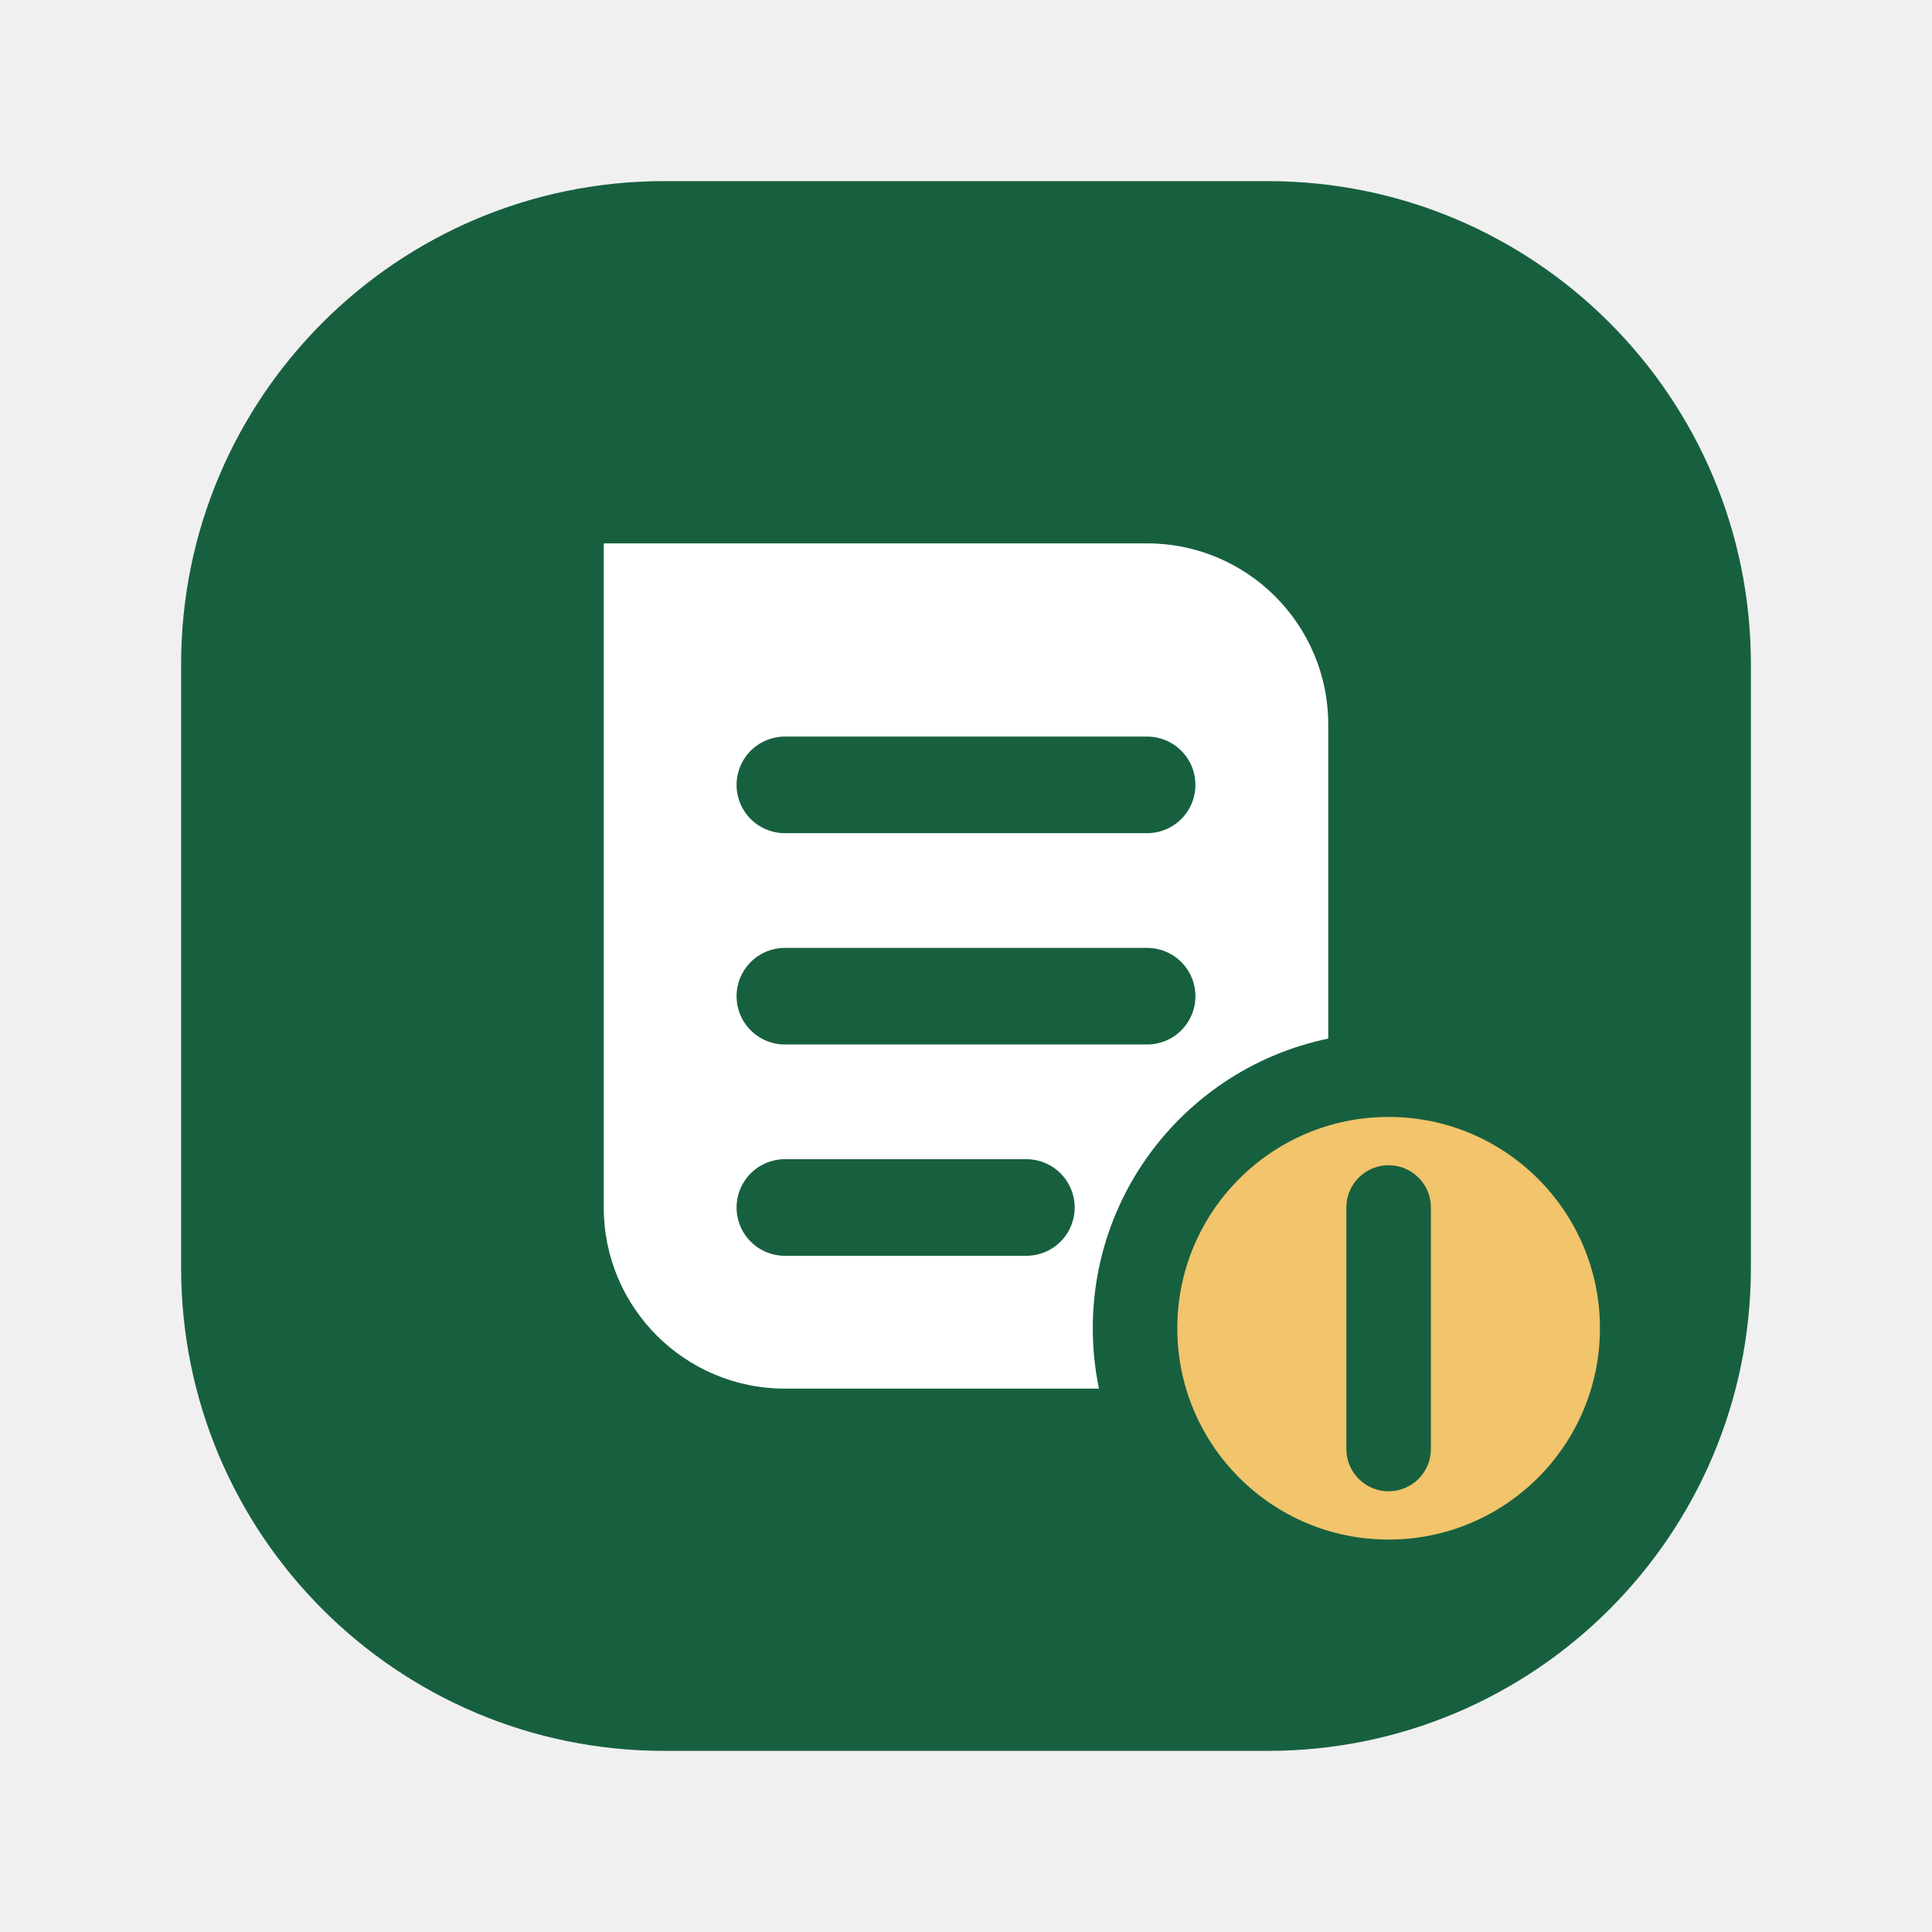
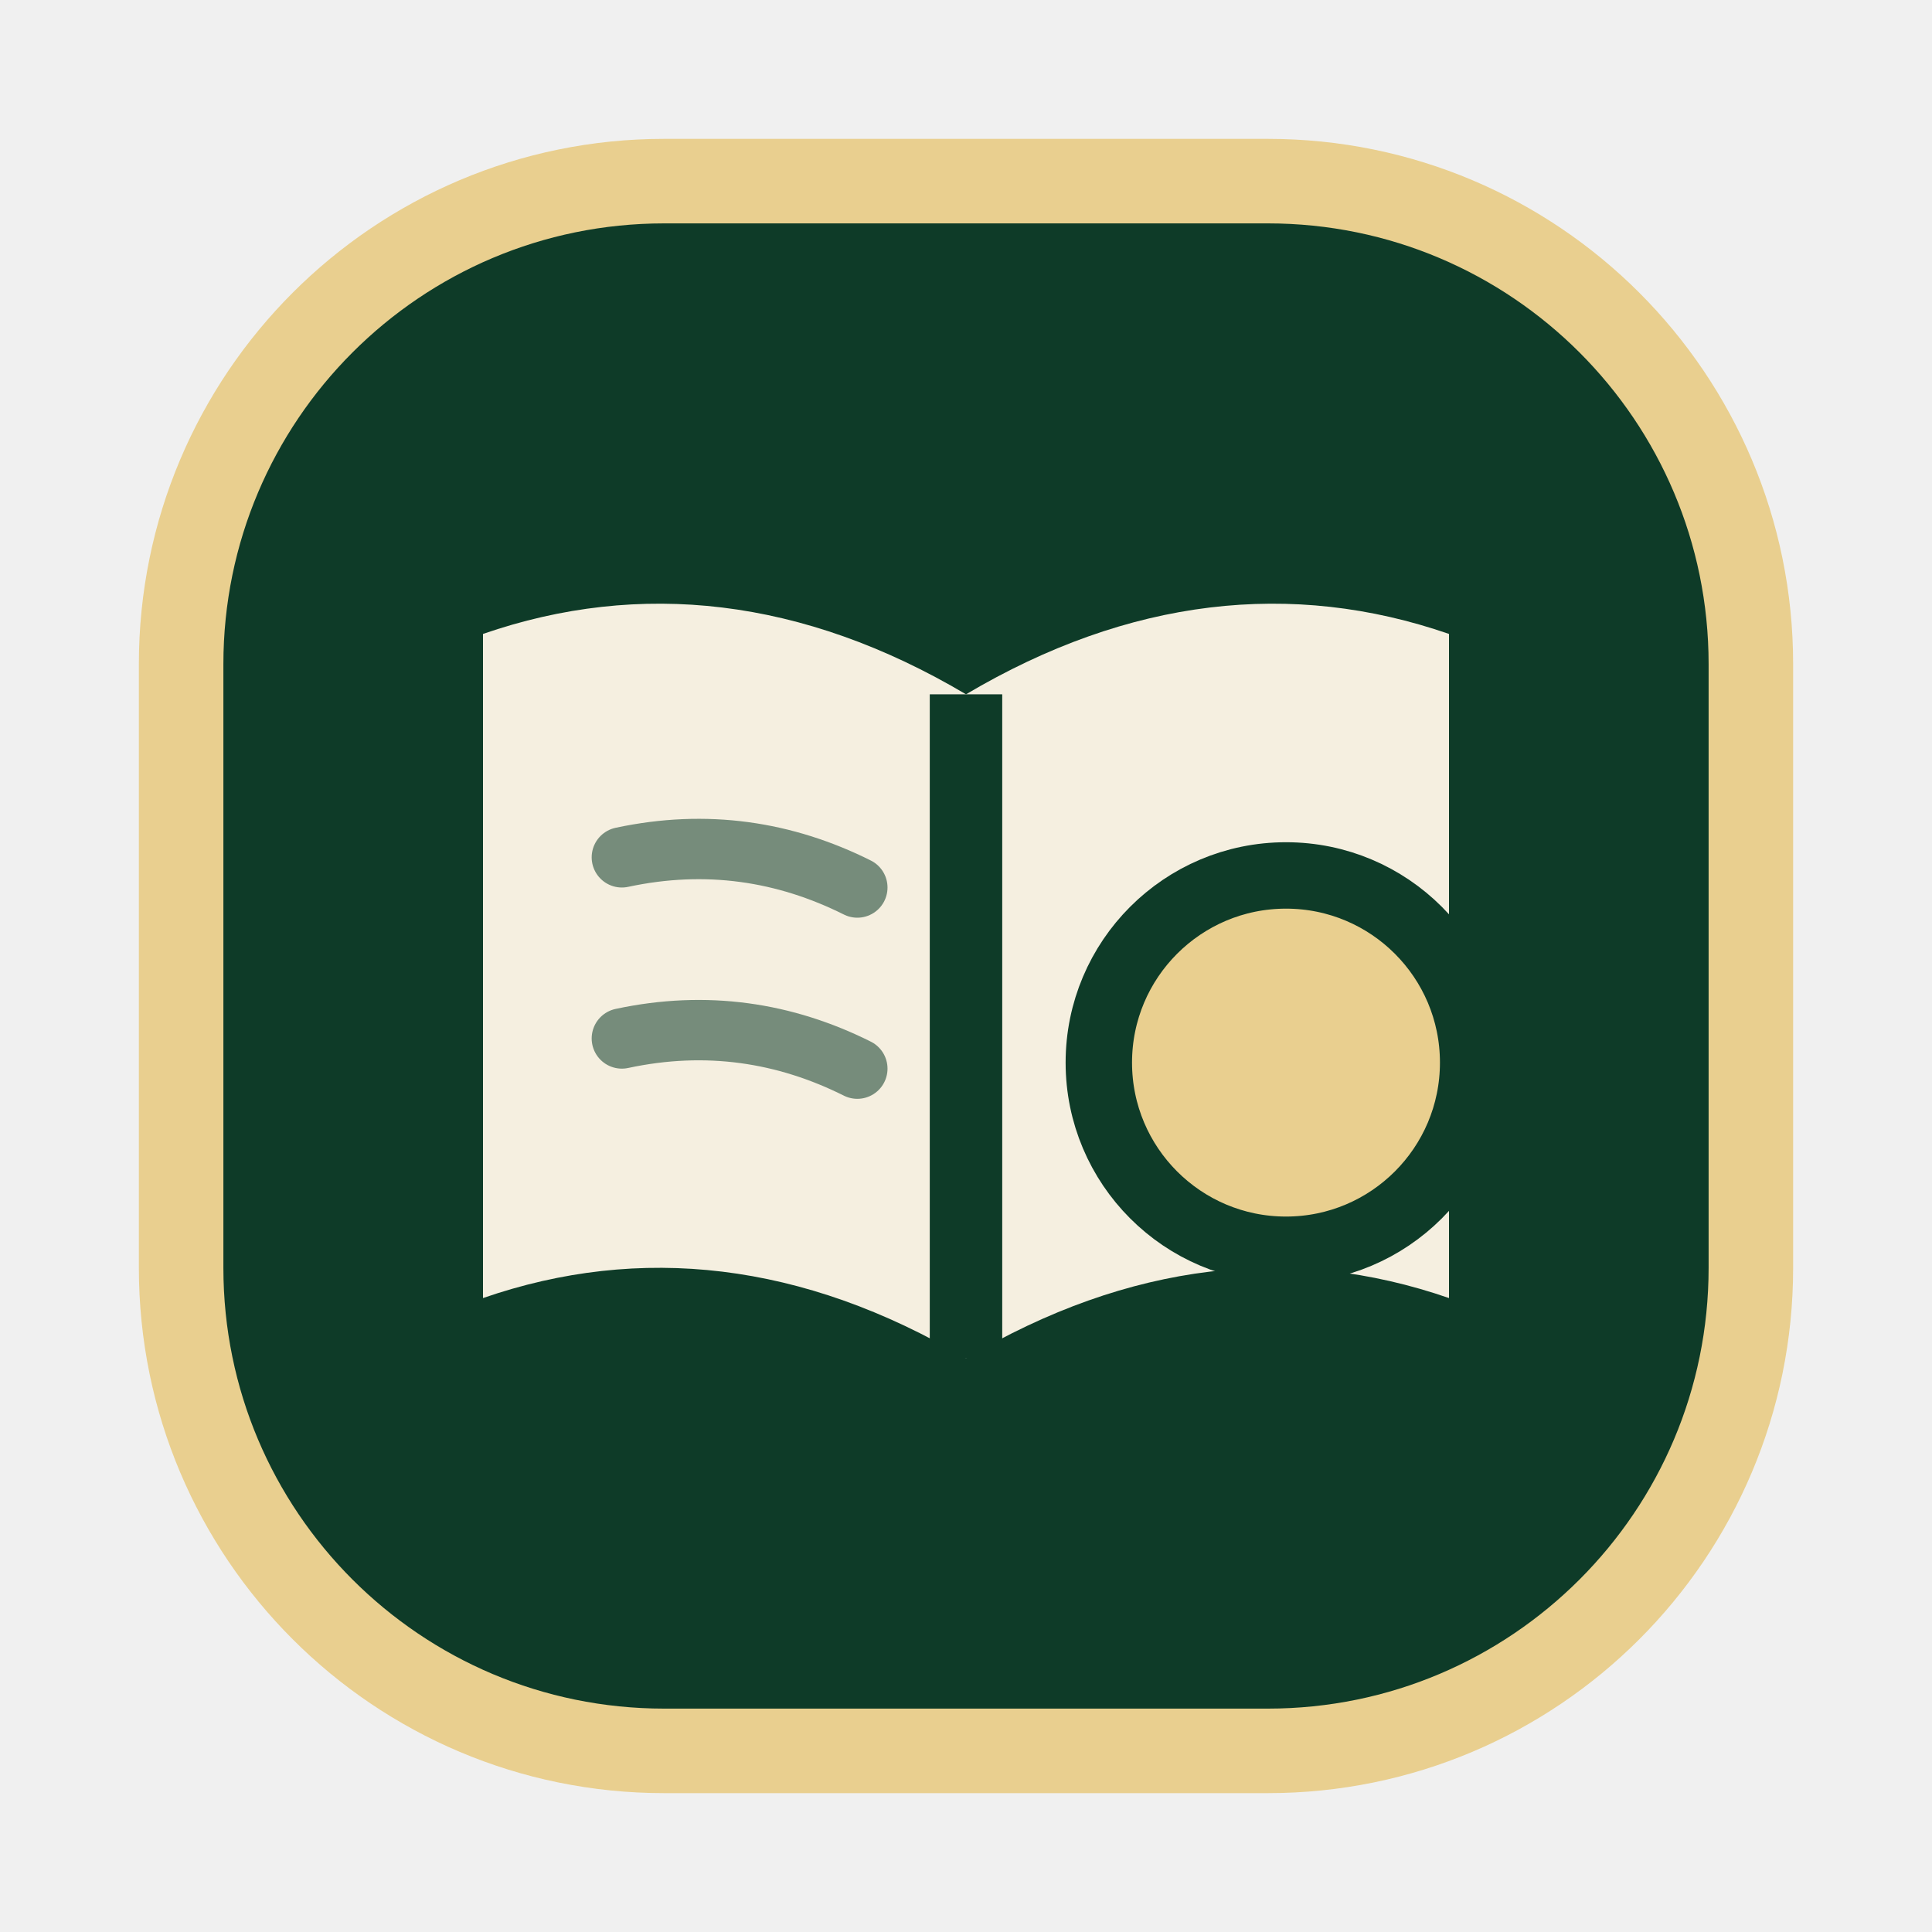
<svg xmlns="http://www.w3.org/2000/svg" viewBox="0 0 32 32">
-   <rect x="3" y="3" width="26" height="26" rx="8" fill="#17603f" />
-   <path d="M10 9h9a3 3 0 0 1 3 3v11H13a3 3 0 0 1-3-3V9Z" fill="#fff" />
-   <path d="M13 13h6M13 16.5h6M13 20h4" stroke="#17603f" stroke-width="1.6" stroke-linecap="round" />
-   <circle cx="23" cy="22" r="4.2" fill="#f2c46b" stroke="#17603f" stroke-width="1.4" />
-   <path d="M23 20v4" stroke="#17603f" stroke-width="1.4" stroke-linecap="round" />
+   <rect x="3" y="3" width="26" height="26" rx="8" fill="#0e3b28" stroke="#e9cf8f" stroke-width="1.4" />
+   <path d="M8 10.5c2.6-.9 5.3-.6 8 1 2.7-1.6 5.4-1.9 8-1v11c-2.6-.9-5.3-.6-8 1-2.7-1.6-5.4-1.9-8-1v-11Z" fill="#f5efe0" />
+   <path d="M16 11.5v11" stroke="#0e3b28" stroke-width="1.2" />
+   <path d="M10.3 14.2c1.4-.3 2.7-.1 3.9.5M10.3 17.2c1.4-.3 2.7-.1 3.9.5" stroke="#0e3b28" stroke-width="1" stroke-linecap="round" opacity=".55" />
+   <circle cx="21.3" cy="17.6" r="3.1" fill="#e9cf8f" stroke="#0e3b28" stroke-width="1.1" />
</svg>
